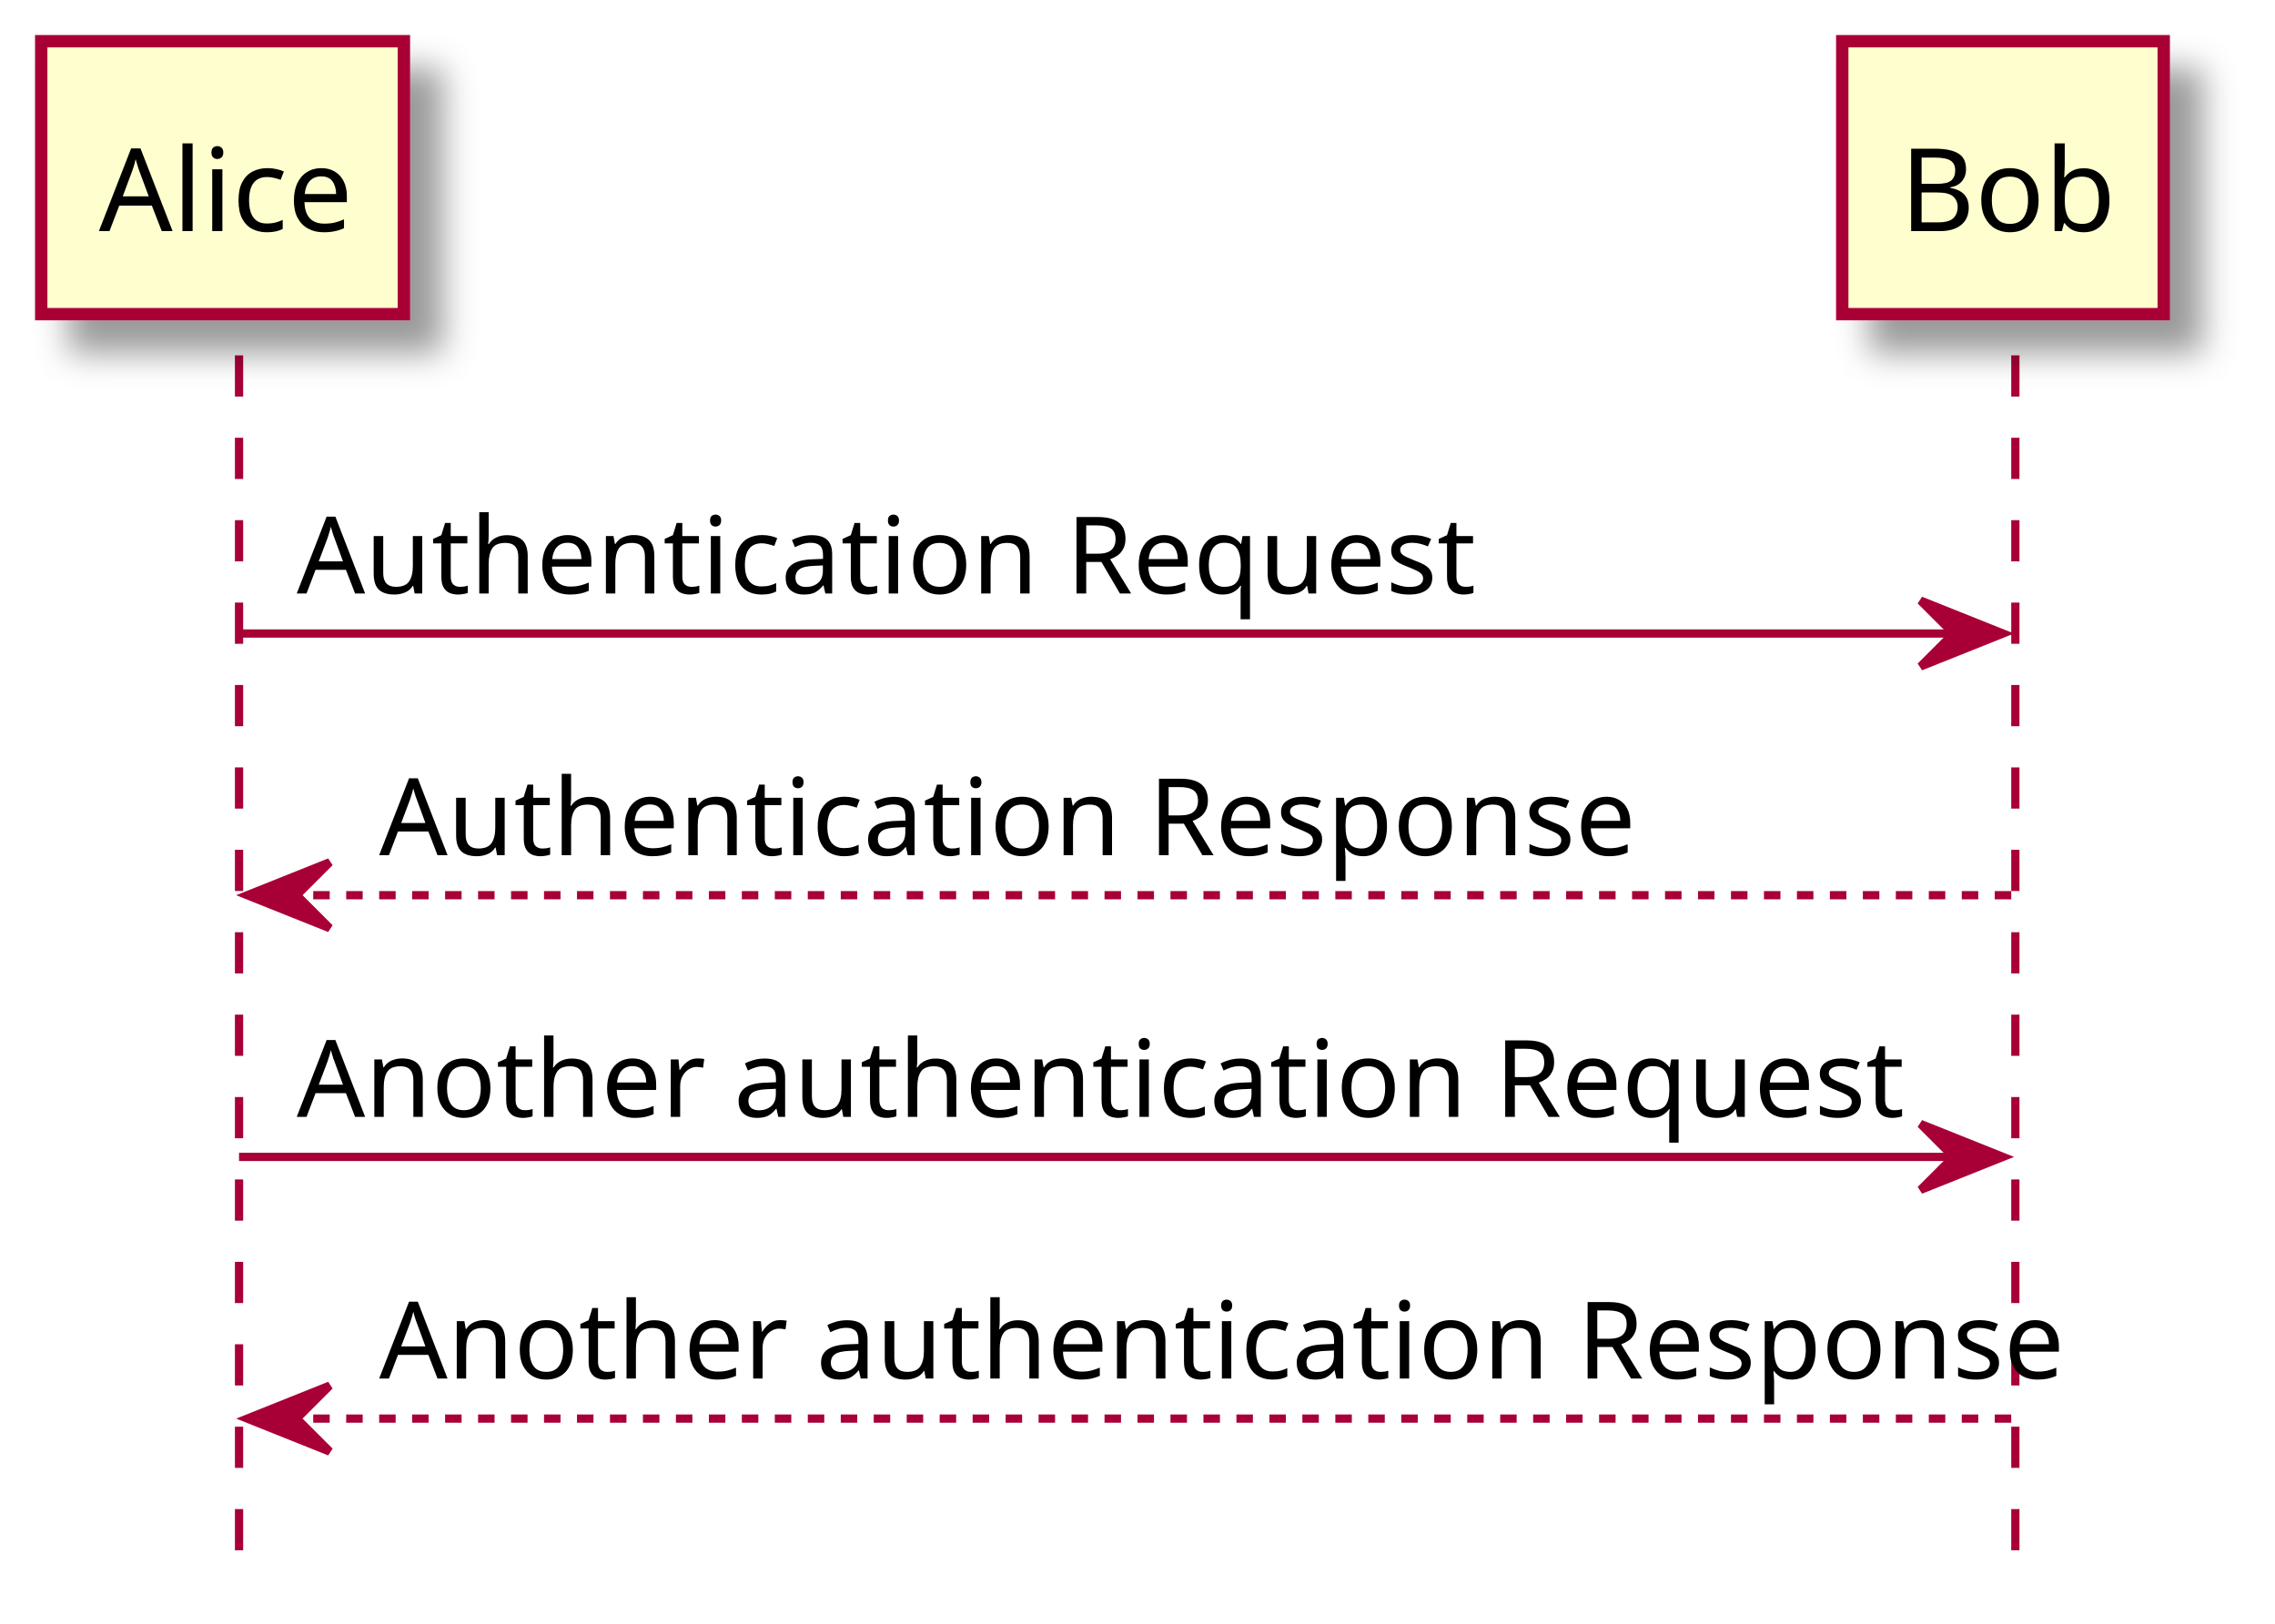
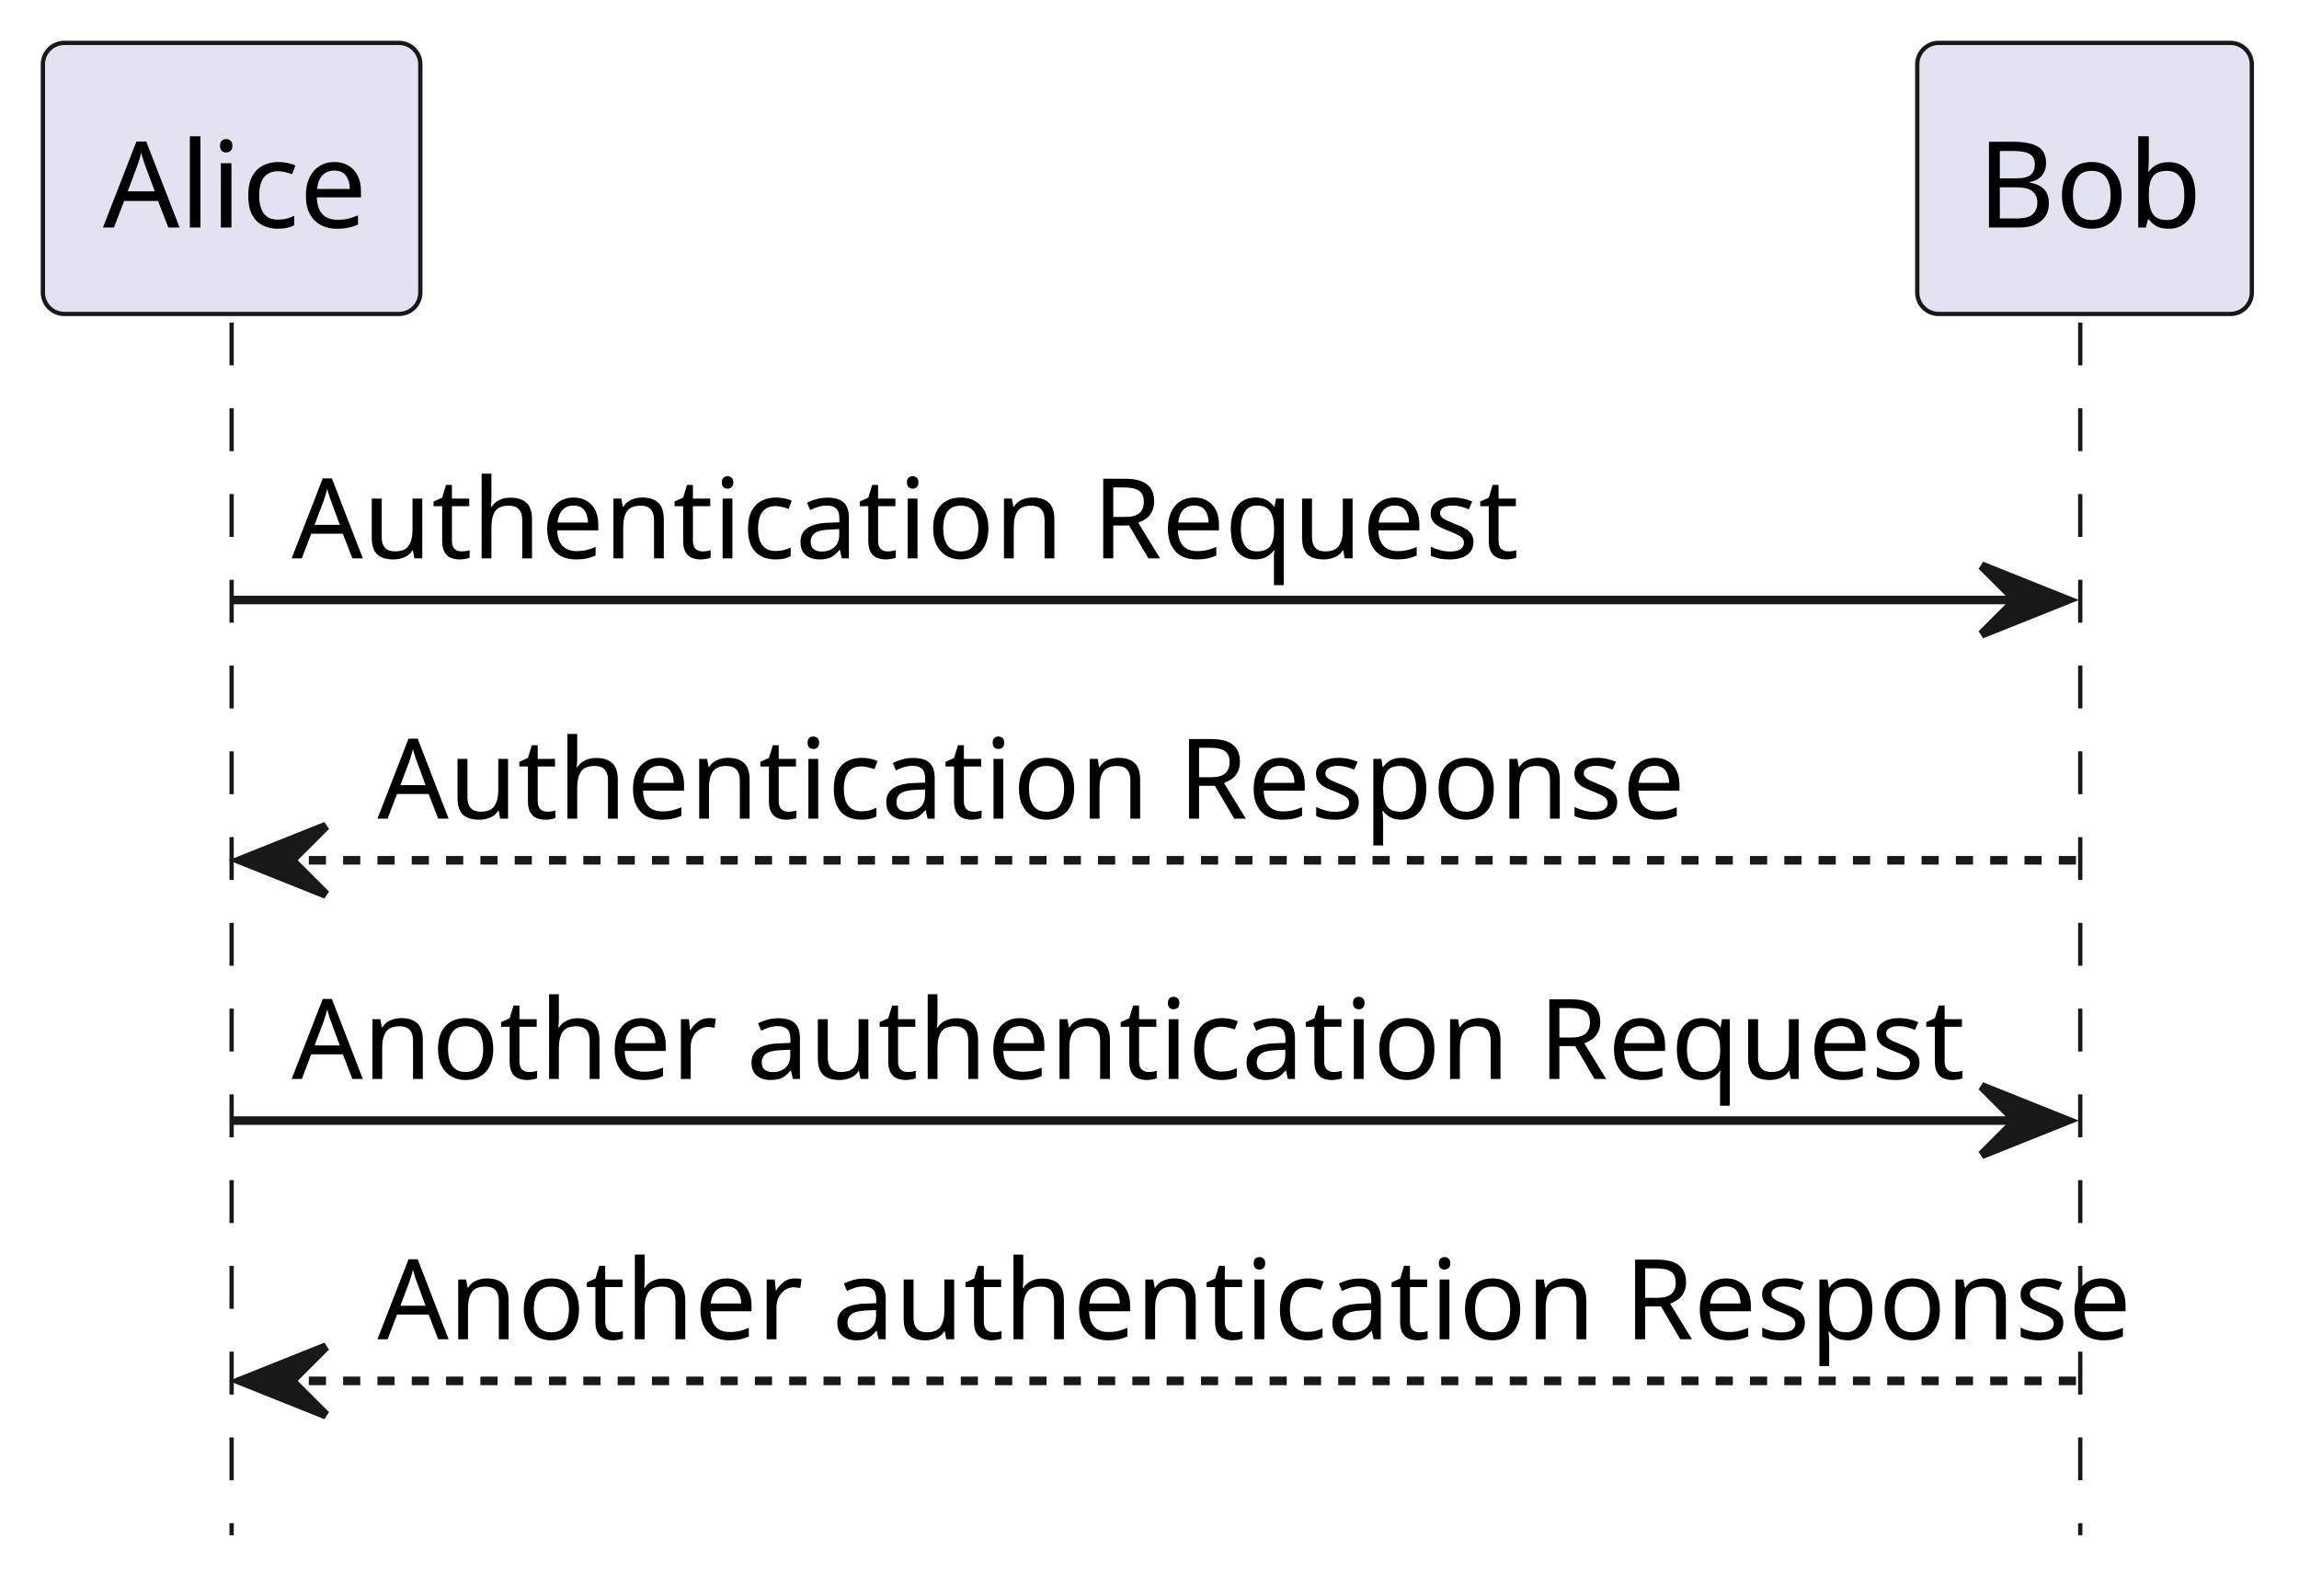
- <svg xmlns="http://www.w3.org/2000/svg" contentScriptType="application/ecmascript" contentStyleType="text/css" height="197px" preserveAspectRatio="none" style="width:276px;height:197px;background:#FFFFFF;" version="1.1" viewBox="0 0 276 197" width="276px" zoomAndPan="magnify">
-   <defs>
-     <filter height="300%" id="f1n1eynk8j8beb" width="300%" x="-1" y="-1">
-       <feGaussianBlur result="blurOut" stdDeviation="2.0" />
-       <feColorMatrix in="blurOut" result="blurOut2" type="matrix" values="0 0 0 0 0 0 0 0 0 0 0 0 0 0 0 0 0 0 .4 0" />
-       <feOffset dx="4.0" dy="4.0" in="blurOut2" result="blurOut3" />
-       <feBlend in="SourceGraphic" in2="blurOut3" mode="normal" />
-     </filter>
-   </defs>
+ <svg xmlns="http://www.w3.org/2000/svg" contentStyleType="text/css" height="186px" preserveAspectRatio="none" style="width:268px;height:186px;background:#FFFFFF;" version="1.1" viewBox="0 0 268 186" width="268px" zoomAndPan="magnify">
+   <defs />
  <g>
-     <line style="stroke:#A80036;stroke-width:1.0;stroke-dasharray:5.0,5.0;" x1="29" x2="29" y1="43.12" y2="190.138" />
-     <line style="stroke:#A80036;stroke-width:1.0;stroke-dasharray:5.0,5.0;" x1="244.5" x2="244.5" y1="43.12" y2="190.138" />
-     <rect fill="#FEFECE" filter="url(#f1n1eynk8j8beb)" height="33.12" style="stroke:#A80036;stroke-width:1.5;" width="44" x="5" y="5" />
-     <text fill="#000000" font-family="sans-serif" font-size="14" lengthAdjust="spacing" textLength="30" x="12" y="28.044">Alice</text>
-     <rect fill="#FEFECE" filter="url(#f1n1eynk8j8beb)" height="33.12" style="stroke:#A80036;stroke-width:1.5;" width="39" x="223.5" y="5" />
-     <text fill="#000000" font-family="sans-serif" font-size="14" lengthAdjust="spacing" textLength="25" x="230.5" y="28.044">Bob</text>
-     <polygon fill="#A80036" points="233,72.874,243,76.874,233,80.874,237,76.874" style="stroke:#A80036;stroke-width:1.0;" />
-     <line style="stroke:#A80036;stroke-width:1.0;" x1="29" x2="239" y1="76.874" y2="76.874" />
-     <text fill="#000000" font-family="sans-serif" font-size="13" lengthAdjust="spacing" textLength="135" x="36" y="72.018">Authentication Request</text>
-     <polygon fill="#A80036" points="40,104.629,30,108.629,40,112.629,36,108.629" style="stroke:#A80036;stroke-width:1.0;" />
-     <line style="stroke:#A80036;stroke-width:1.0;stroke-dasharray:2.0,2.0;" x1="34" x2="244" y1="108.629" y2="108.629" />
-     <text fill="#000000" font-family="sans-serif" font-size="13" lengthAdjust="spacing" textLength="145" x="46" y="103.772">Authentication Response</text>
-     <polygon fill="#A80036" points="233,136.383,243,140.383,233,144.383,237,140.383" style="stroke:#A80036;stroke-width:1.0;" />
-     <line style="stroke:#A80036;stroke-width:1.0;" x1="29" x2="239" y1="140.383" y2="140.383" />
-     <text fill="#000000" font-family="sans-serif" font-size="13" lengthAdjust="spacing" textLength="182" x="36" y="135.527">Another authentication Request</text>
-     <polygon fill="#A80036" points="40,168.138,30,172.138,40,176.138,36,172.138" style="stroke:#A80036;stroke-width:1.0;" />
-     <line style="stroke:#A80036;stroke-width:1.0;stroke-dasharray:2.0,2.0;" x1="34" x2="244" y1="172.138" y2="172.138" />
-     <text fill="#000000" font-family="sans-serif" font-size="13" lengthAdjust="spacing" textLength="192" x="46" y="167.281">Another authentication Response</text>
+     <line style="stroke:#181818;stroke-width:0.5;stroke-dasharray:5.0,5.0;" x1="27" x2="27" y1="37.609" y2="179.016" />
+     <line style="stroke:#181818;stroke-width:0.5;stroke-dasharray:5.0,5.0;" x1="242.5" x2="242.5" y1="37.609" y2="179.016" />
+     <rect fill="#E2E2F0" height="31.609" rx="2.5" ry="2.5" style="stroke:#181818;stroke-width:0.5;" width="44" x="5" y="5" />
+     <text fill="#000000" font-family="sans-serif" font-size="14" lengthAdjust="spacing" textLength="30" x="12" y="26.533">Alice</text>
+     <rect fill="#E2E2F0" height="31.609" rx="2.5" ry="2.5" style="stroke:#181818;stroke-width:0.5;" width="39" x="223.5" y="5" />
+     <text fill="#000000" font-family="sans-serif" font-size="14" lengthAdjust="spacing" textLength="25" x="230.5" y="26.533">Bob</text>
+     <polygon fill="#181818" points="231,65.961,241,69.961,231,73.961,235,69.961" style="stroke:#181818;stroke-width:1.0;" />
+     <line style="stroke:#181818;stroke-width:1.0;" x1="27" x2="237" y1="69.961" y2="69.961" />
+     <text fill="#000000" font-family="sans-serif" font-size="13" lengthAdjust="spacing" textLength="135" x="34" y="65.105">Authentication Request</text>
+     <polygon fill="#181818" points="38,96.312,28,100.312,38,104.312,34,100.312" style="stroke:#181818;stroke-width:1.0;" />
+     <line style="stroke:#181818;stroke-width:1.0;stroke-dasharray:2.0,2.0;" x1="32" x2="242" y1="100.312" y2="100.312" />
+     <text fill="#000000" font-family="sans-serif" font-size="13" lengthAdjust="spacing" textLength="145" x="44" y="95.456">Authentication Response</text>
+     <polygon fill="#181818" points="231,126.664,241,130.664,231,134.664,235,130.664" style="stroke:#181818;stroke-width:1.0;" />
+     <line style="stroke:#181818;stroke-width:1.0;" x1="27" x2="237" y1="130.664" y2="130.664" />
+     <text fill="#000000" font-family="sans-serif" font-size="13" lengthAdjust="spacing" textLength="182" x="34" y="125.808">Another authentication Request</text>
+     <polygon fill="#181818" points="38,157.016,28,161.016,38,165.016,34,161.016" style="stroke:#181818;stroke-width:1.0;" />
+     <line style="stroke:#181818;stroke-width:1.0;stroke-dasharray:2.0,2.0;" x1="32" x2="242" y1="161.016" y2="161.016" />
+     <text fill="#000000" font-family="sans-serif" font-size="13" lengthAdjust="spacing" textLength="192" x="44" y="156.159">Another authentication Response</text>
  </g>
</svg>
